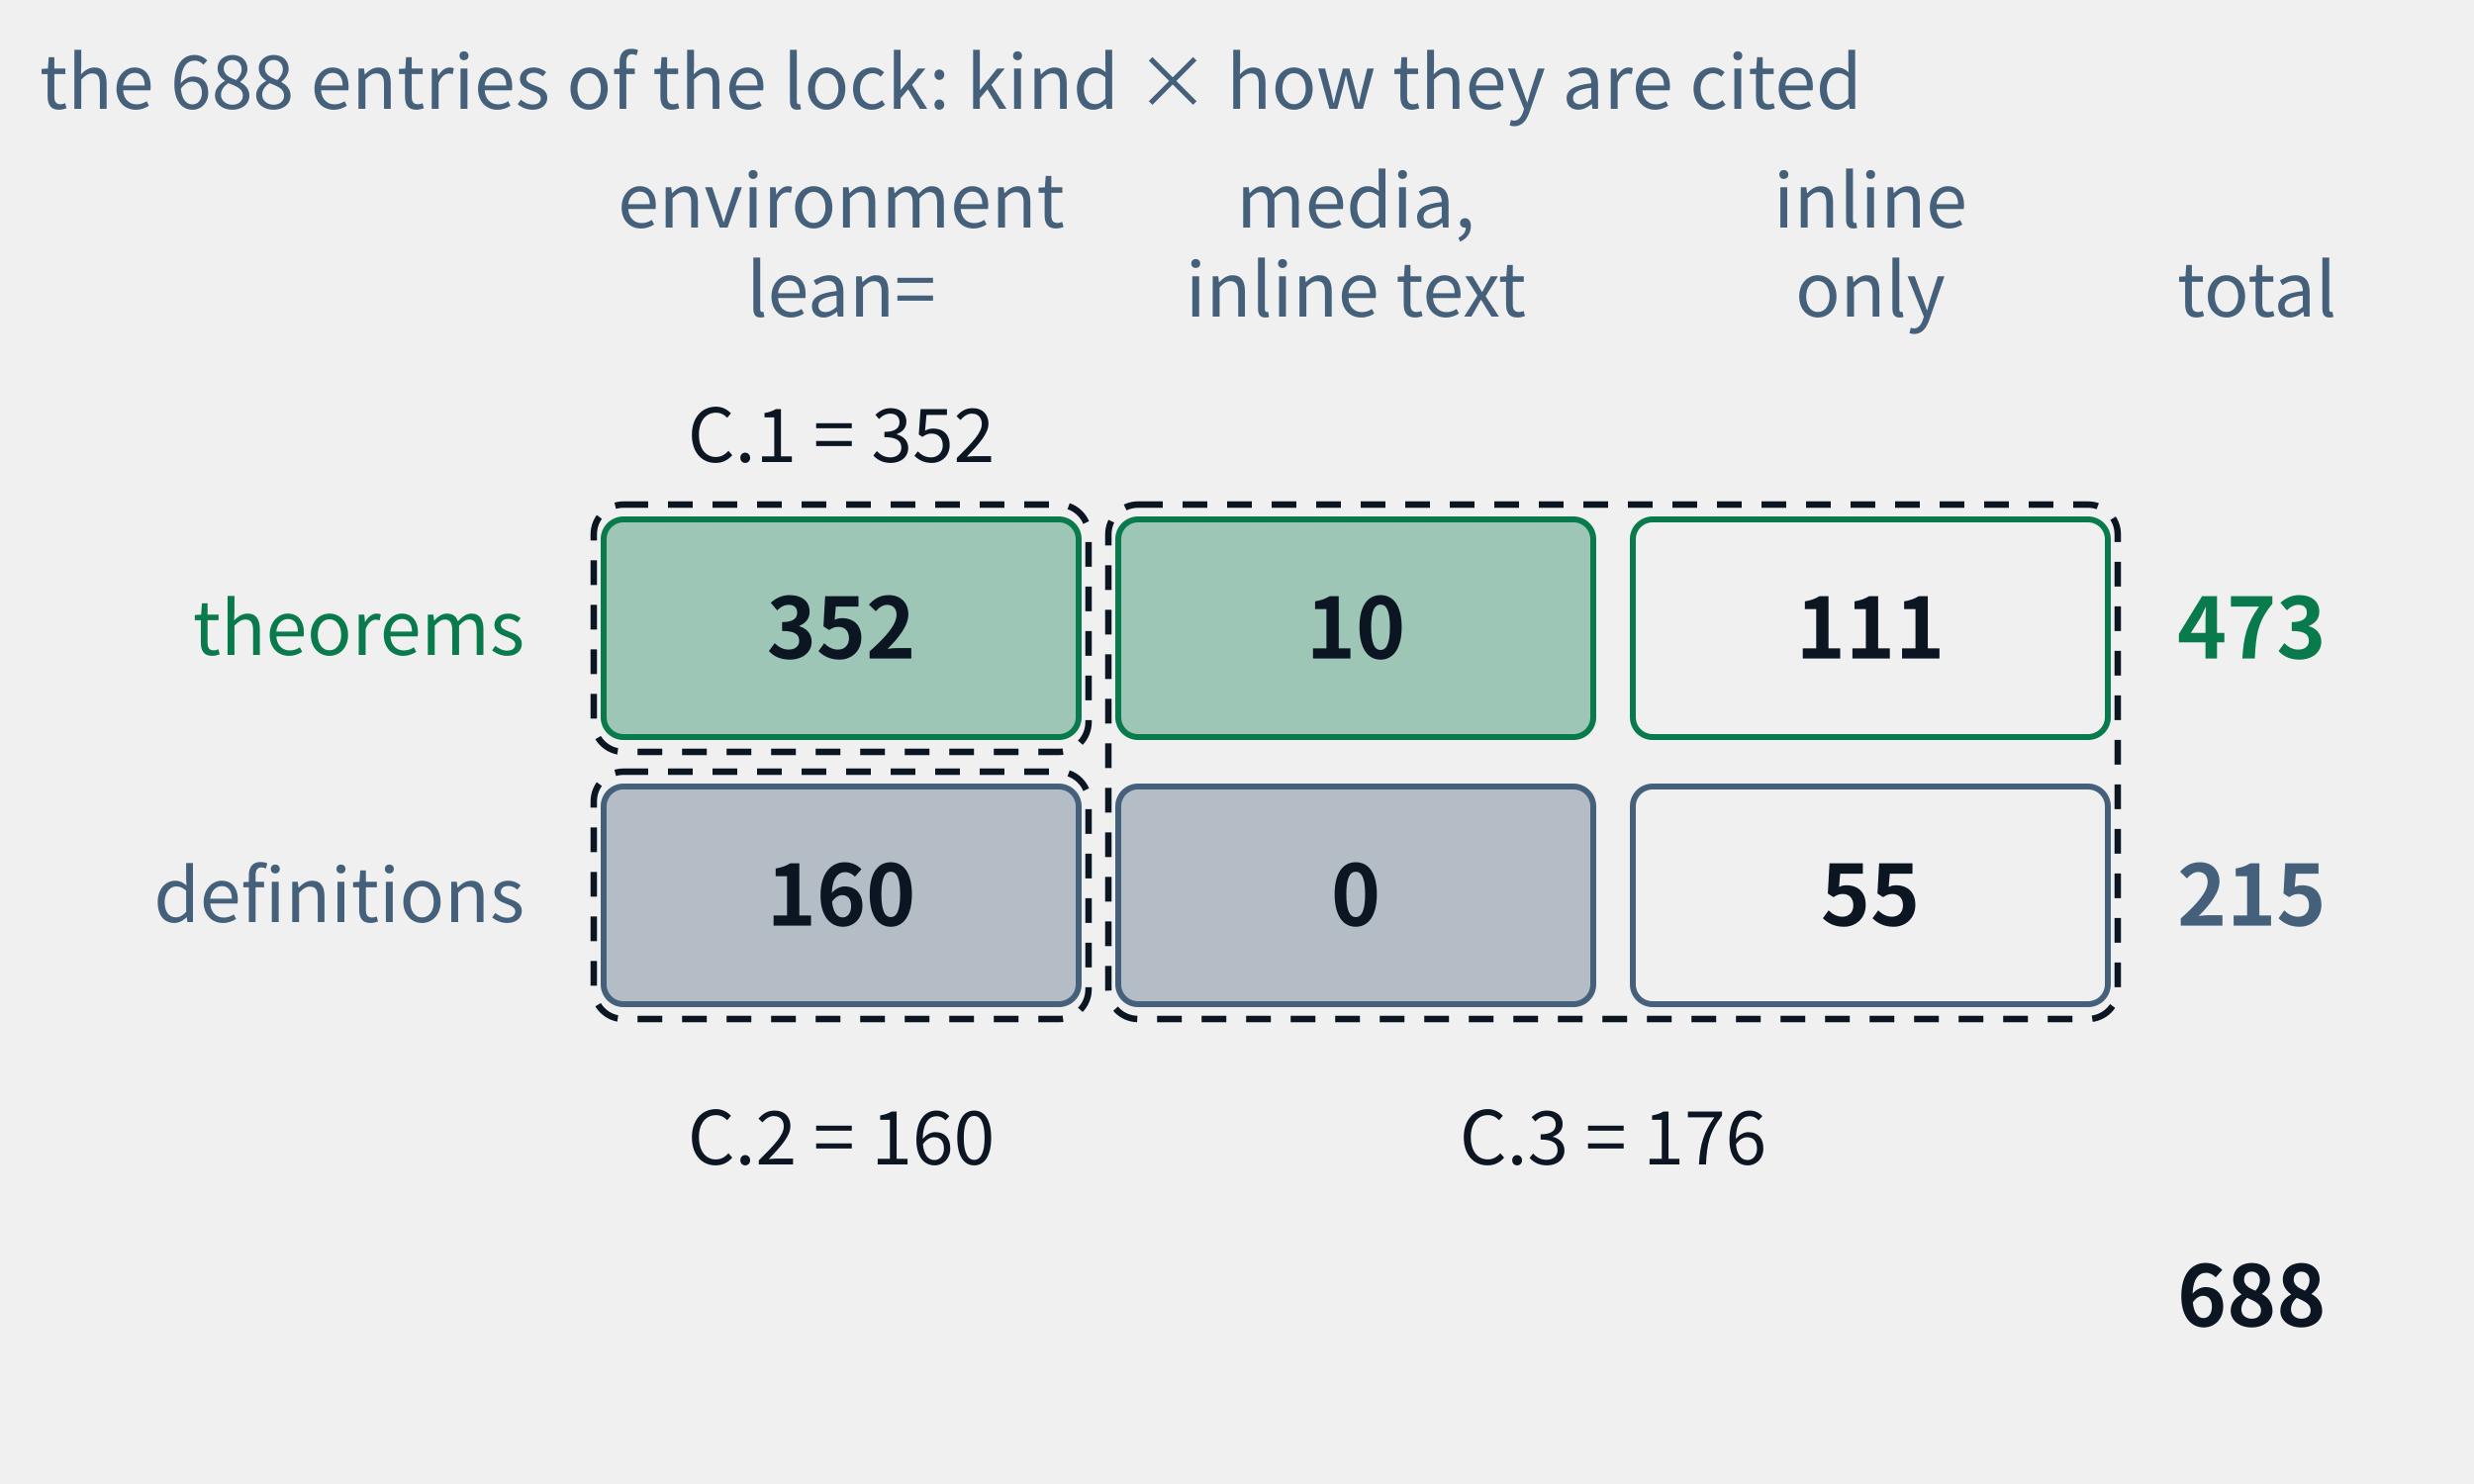
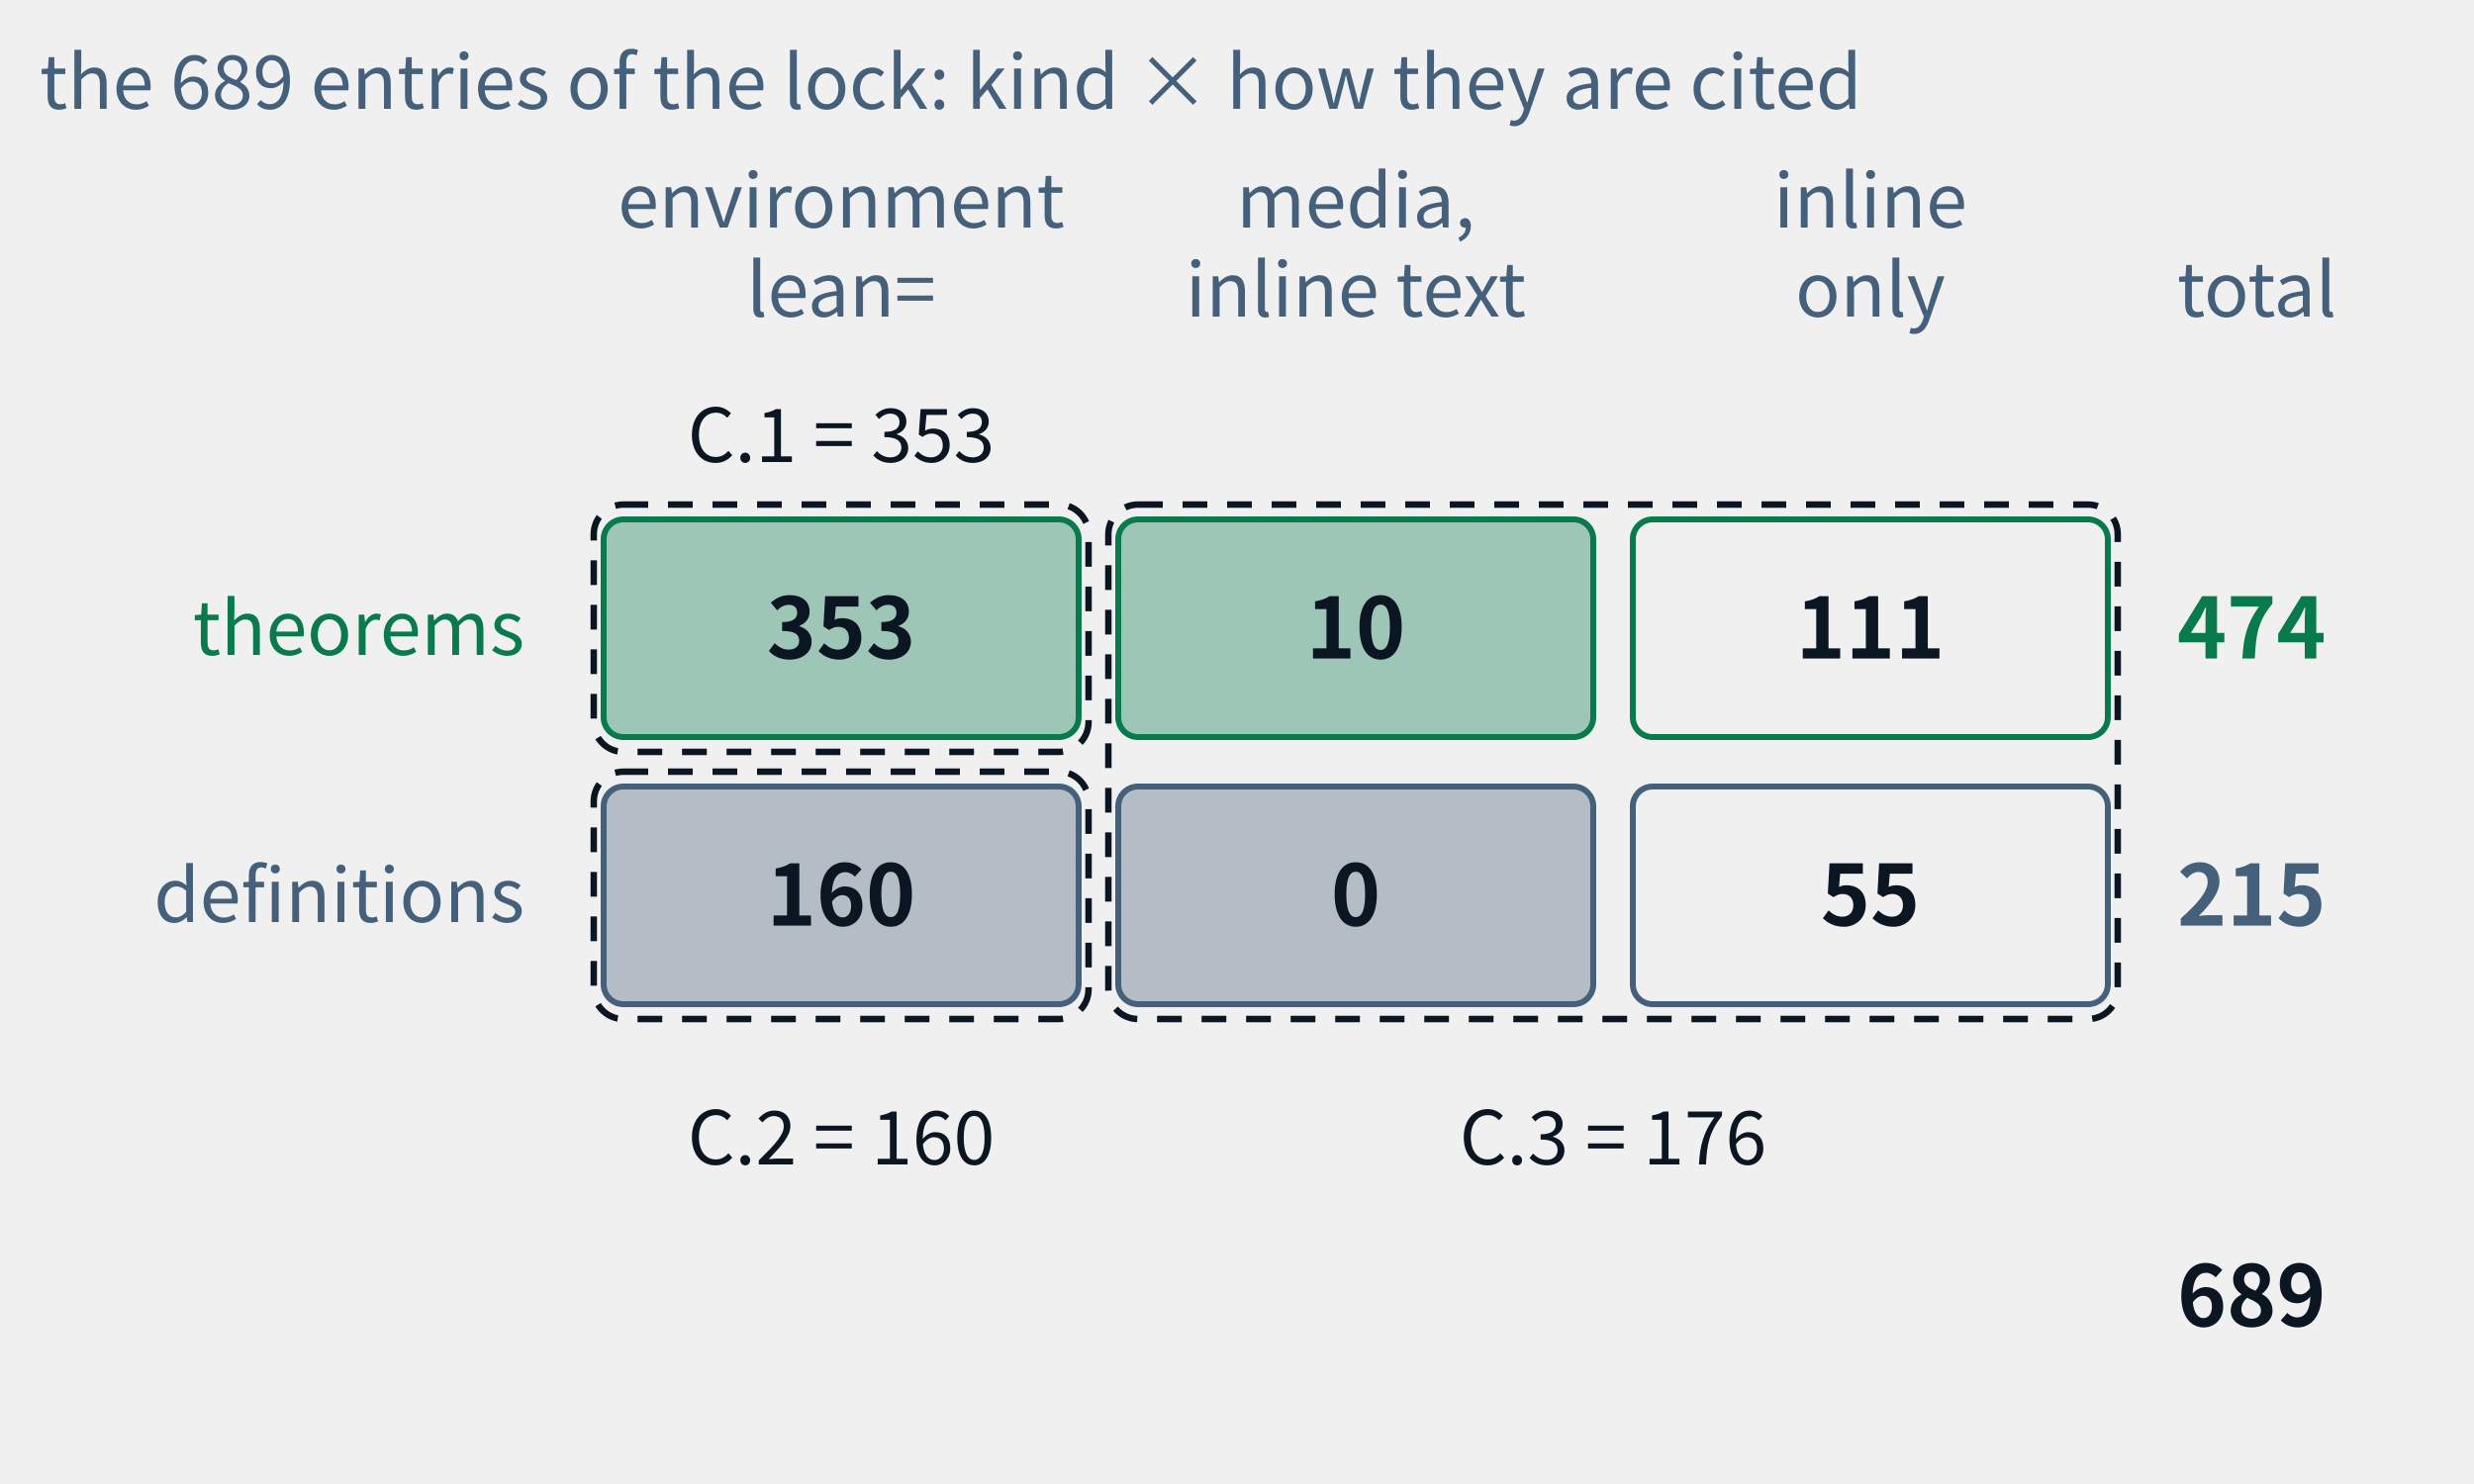
- <svg xmlns="http://www.w3.org/2000/svg" class="tr-fig" data-tr-fig="appc-ledger" data-lang="en" viewBox="0 0 500 300" width="500" height="300" font-family="'Noto Sans SC', 'Noto Sans CJK SC', 'Source Sans 3', 'PingFang SC', 'Microsoft YaHei', system-ui, sans-serif" role="img" aria-label="A ledger of two rows and three columns: the rows are theorems and definitions, the columns are cited with lean= in an environment, cited by media and only inline in the text, and reached by inline links only. The theorem row reads 352, 10, 111, total 473; the definition row 160, 0, 55, total 215; in all 688. Three dashed frames mark the three indexes of appendix C: C.1 = 352, C.2 = 160, C.3 = 10 + 111 + 0 + 55 = 176.">
+ <svg xmlns="http://www.w3.org/2000/svg" class="tr-fig" data-tr-fig="appc-ledger" data-lang="en" viewBox="0 0 500 300" width="500" height="300" font-family="'Noto Sans SC', 'Noto Sans CJK SC', 'Source Sans 3', 'PingFang SC', 'Microsoft YaHei', system-ui, sans-serif" role="img" aria-label="A ledger of two rows and three columns: the rows are theorems and definitions, the columns are cited with lean= in an environment, cited by media and only inline in the text, and reached by inline links only. The theorem row reads 353, 10, 111, total 474; the definition row 160, 0, 55, total 215; in all 689. Three dashed frames mark the three indexes of appendix C: C.1 = 353, C.2 = 160, C.3 = 10 + 111 + 0 + 55 = 176.">
  <style>.ts-ink{stroke:#0b1622}.tf-ink{fill:#0b1622}.ts-dim{stroke:#45607a}.tf-dim{fill:#45607a}.ts-faint{stroke:#9db3c4}.tf-faint{fill:#9db3c4}.ts-edge{stroke:#b9d0dd}.tf-edge{fill:#b9d0dd}.ts-hot{stroke:#5f9bb5}.tf-hot{fill:#5f9bb5}.ts-bg{stroke:#ffffff}.tf-bg{fill:#ffffff}.ts-panel{stroke:#eef5f9}.tf-panel{fill:#eef5f9}.ts-sheet{stroke:#f7fbfd}.tf-sheet{fill:#f7fbfd}.ts-cyan{stroke:#007c8a}.tf-cyan{fill:#007c8a}.ts-magenta{stroke:#b0128f}.tf-magenta{fill:#b0128f}.ts-amber{stroke:#946200}.tf-amber{fill:#946200}.ts-violet{stroke:#5a45c8}.tf-violet{fill:#5a45c8}.ts-ok{stroke:#087a4c}.tf-ok{fill:#087a4c}.ts-warn{stroke:#c21f3a}.tf-warn{fill:#c21f3a}.ts-blue{stroke:#1d5fd0}.tf-blue{fill:#1d5fd0}.ts-orange{stroke:#b85410}.tf-orange{fill:#b85410}.ts-sigma{stroke:#28405a}.tf-sigma{fill:#28405a}@media (prefers-color-scheme:dark){.ts-ink{stroke:#d4efff}.tf-ink{fill:#d4efff}.ts-dim{stroke:#6f8ea5}.tf-dim{fill:#6f8ea5}.ts-faint{stroke:#34506a}.tf-faint{fill:#34506a}.ts-edge{stroke:#143049}.tf-edge{fill:#143049}.ts-hot{stroke:#1f5d7c}.tf-hot{fill:#1f5d7c}.ts-bg{stroke:#03060c}.tf-bg{fill:#03060c}.ts-panel{stroke:#07101b}.tf-panel{fill:#07101b}.ts-sheet{stroke:#050c16}.tf-sheet{fill:#050c16}.ts-cyan{stroke:#19f0ff}.tf-cyan{fill:#19f0ff}.ts-magenta{stroke:#ff2fd0}.tf-magenta{fill:#ff2fd0}.ts-amber{stroke:#ffc83d}.tf-amber{fill:#ffc83d}.ts-violet{stroke:#9d8cff}.tf-violet{fill:#9d8cff}.ts-ok{stroke:#46ffb2}.tf-ok{fill:#46ffb2}.ts-warn{stroke:#ff5064}.tf-warn{fill:#ff5064}.ts-blue{stroke:#2a7bff}.tf-blue{fill:#2a7bff}.ts-orange{stroke:#ff8a3c}.tf-orange{fill:#ff8a3c}.ts-sigma{stroke:#cfe3ff}.tf-sigma{fill:#cfe3ff}}</style>
  <text class="tf-dim" x="170" y="46" font-size="15" text-anchor="middle">environment</text>
  <text class="tf-dim" x="170" y="64" font-size="15" text-anchor="middle">lean=</text>
  <text class="tf-dim" x="274" y="46" font-size="15" text-anchor="middle">media,</text>
  <text class="tf-dim" x="274" y="64" font-size="15" text-anchor="middle">inline text</text>
  <text class="tf-dim" x="378" y="46" font-size="15" text-anchor="middle">inline</text>
  <text class="tf-dim" x="378" y="64" font-size="15" text-anchor="middle">only</text>
  <text class="tf-dim" x="440" y="64" font-size="15">total</text>
  <text class="tf-ok" x="106" y="132.4" font-size="15" text-anchor="end">theorems</text>
  <rect x="122" y="105" width="96" height="44" rx="4" class="ts-ok tf-ok" stroke-width="1.2" fill-opacity="0.35" />
-   <text class="tf-ink" x="170" y="133.12" font-size="17" text-anchor="middle" font-weight="600">352</text>
+   <text class="tf-ink" x="170" y="133.12" font-size="17" text-anchor="middle" font-weight="600">353</text>
  <rect x="226" y="105" width="96" height="44" rx="4" class="ts-ok tf-ok" stroke-width="1.2" fill-opacity="0.35" />
  <text class="tf-ink" x="274" y="133.12" font-size="17" text-anchor="middle" font-weight="600">10</text>
  <rect x="330" y="105" width="96" height="44" rx="4" class="ts-ok" stroke-width="1.2" fill="none" />
  <text class="tf-ink" x="378" y="133.12" font-size="17" text-anchor="middle" font-weight="600">111</text>
-   <text class="tf-ok" x="440" y="133.12" font-size="17" font-weight="600">473</text>
+   <text class="tf-ok" x="440" y="133.12" font-size="17" font-weight="600">474</text>
  <text class="tf-dim" x="106" y="186.4" font-size="15" text-anchor="end">definitions</text>
  <rect x="122" y="159" width="96" height="44" rx="4" class="ts-dim tf-dim" stroke-width="1.2" fill-opacity="0.35" />
  <text class="tf-ink" x="170" y="187.12" font-size="17" text-anchor="middle" font-weight="600">160</text>
  <rect x="226" y="159" width="96" height="44" rx="4" class="ts-dim tf-dim" stroke-width="1.2" fill-opacity="0.35" />
  <text class="tf-ink" x="274" y="187.12" font-size="17" text-anchor="middle" font-weight="600">0</text>
  <rect x="330" y="159" width="96" height="44" rx="4" class="ts-dim" stroke-width="1.2" fill="none" />
  <text class="tf-ink" x="378" y="187.12" font-size="17" text-anchor="middle" font-weight="600">55</text>
  <text class="tf-dim" x="440" y="187.12" font-size="17" font-weight="600">215</text>
-   <text class="tf-ink" x="440" y="268.12" font-size="17" font-weight="600">688</text>
+   <text class="tf-ink" x="440" y="268.12" font-size="17" font-weight="600">689</text>
  <rect x="120" y="102" width="100" height="50" rx="6" class="ts-ink" stroke-width="1.3" stroke-dasharray="5 4" fill="none" />
  <rect x="120" y="156" width="100" height="50" rx="6" class="ts-ink" stroke-width="1.3" stroke-dasharray="5 4" fill="none" />
  <rect x="224" y="102" width="204" height="104" rx="6" class="ts-ink" stroke-width="1.3" stroke-dasharray="5 4" fill="none" />
-   <text class="tf-ink" x="170" y="93.4" font-size="15" text-anchor="middle">C.1 = 352</text>
+   <text class="tf-ink" x="170" y="93.4" font-size="15" text-anchor="middle">C.1 = 353</text>
  <text class="tf-ink" x="170" y="235.4" font-size="15" text-anchor="middle">C.2 = 160</text>
  <text class="tf-ink" x="326" y="235.4" font-size="15" text-anchor="middle">C.3 = 176</text>
-   <text class="tf-dim" x="8" y="22" font-size="15">the 688 entries of the lock: kind × how they are cited</text>
+   <text class="tf-dim" x="8" y="22" font-size="15">the 689 entries of the lock: kind × how they are cited</text>
</svg>
